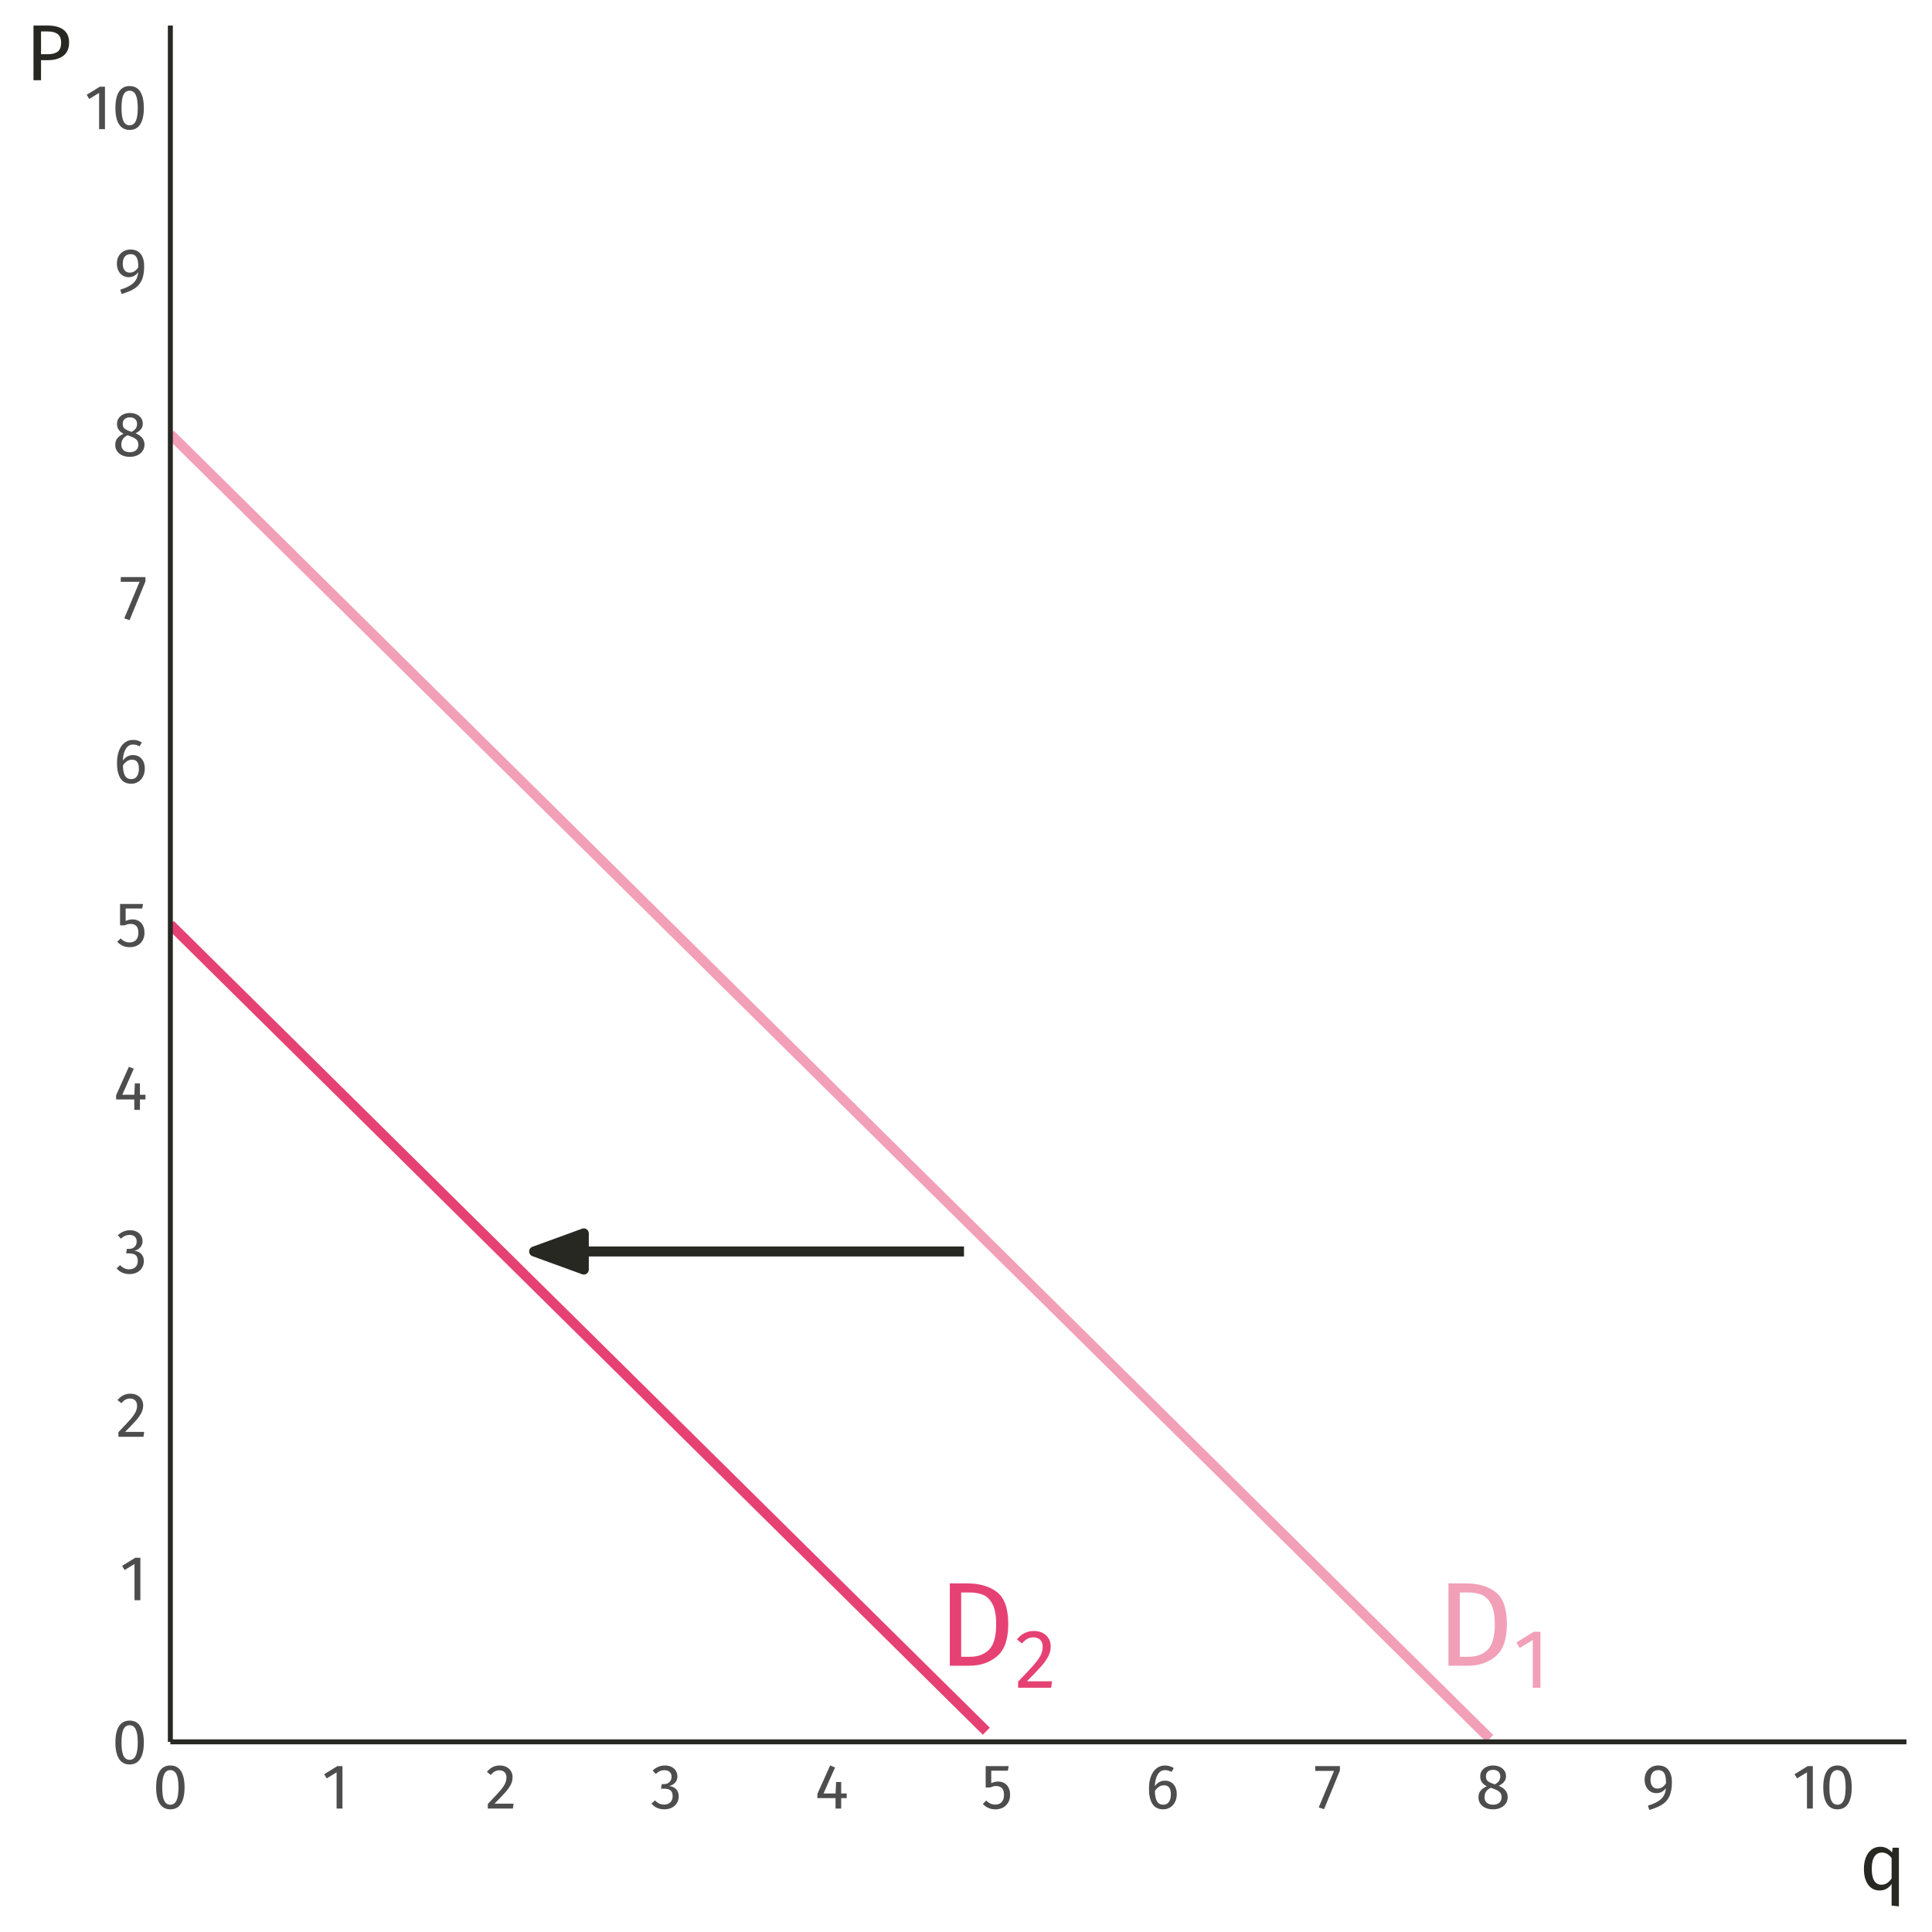
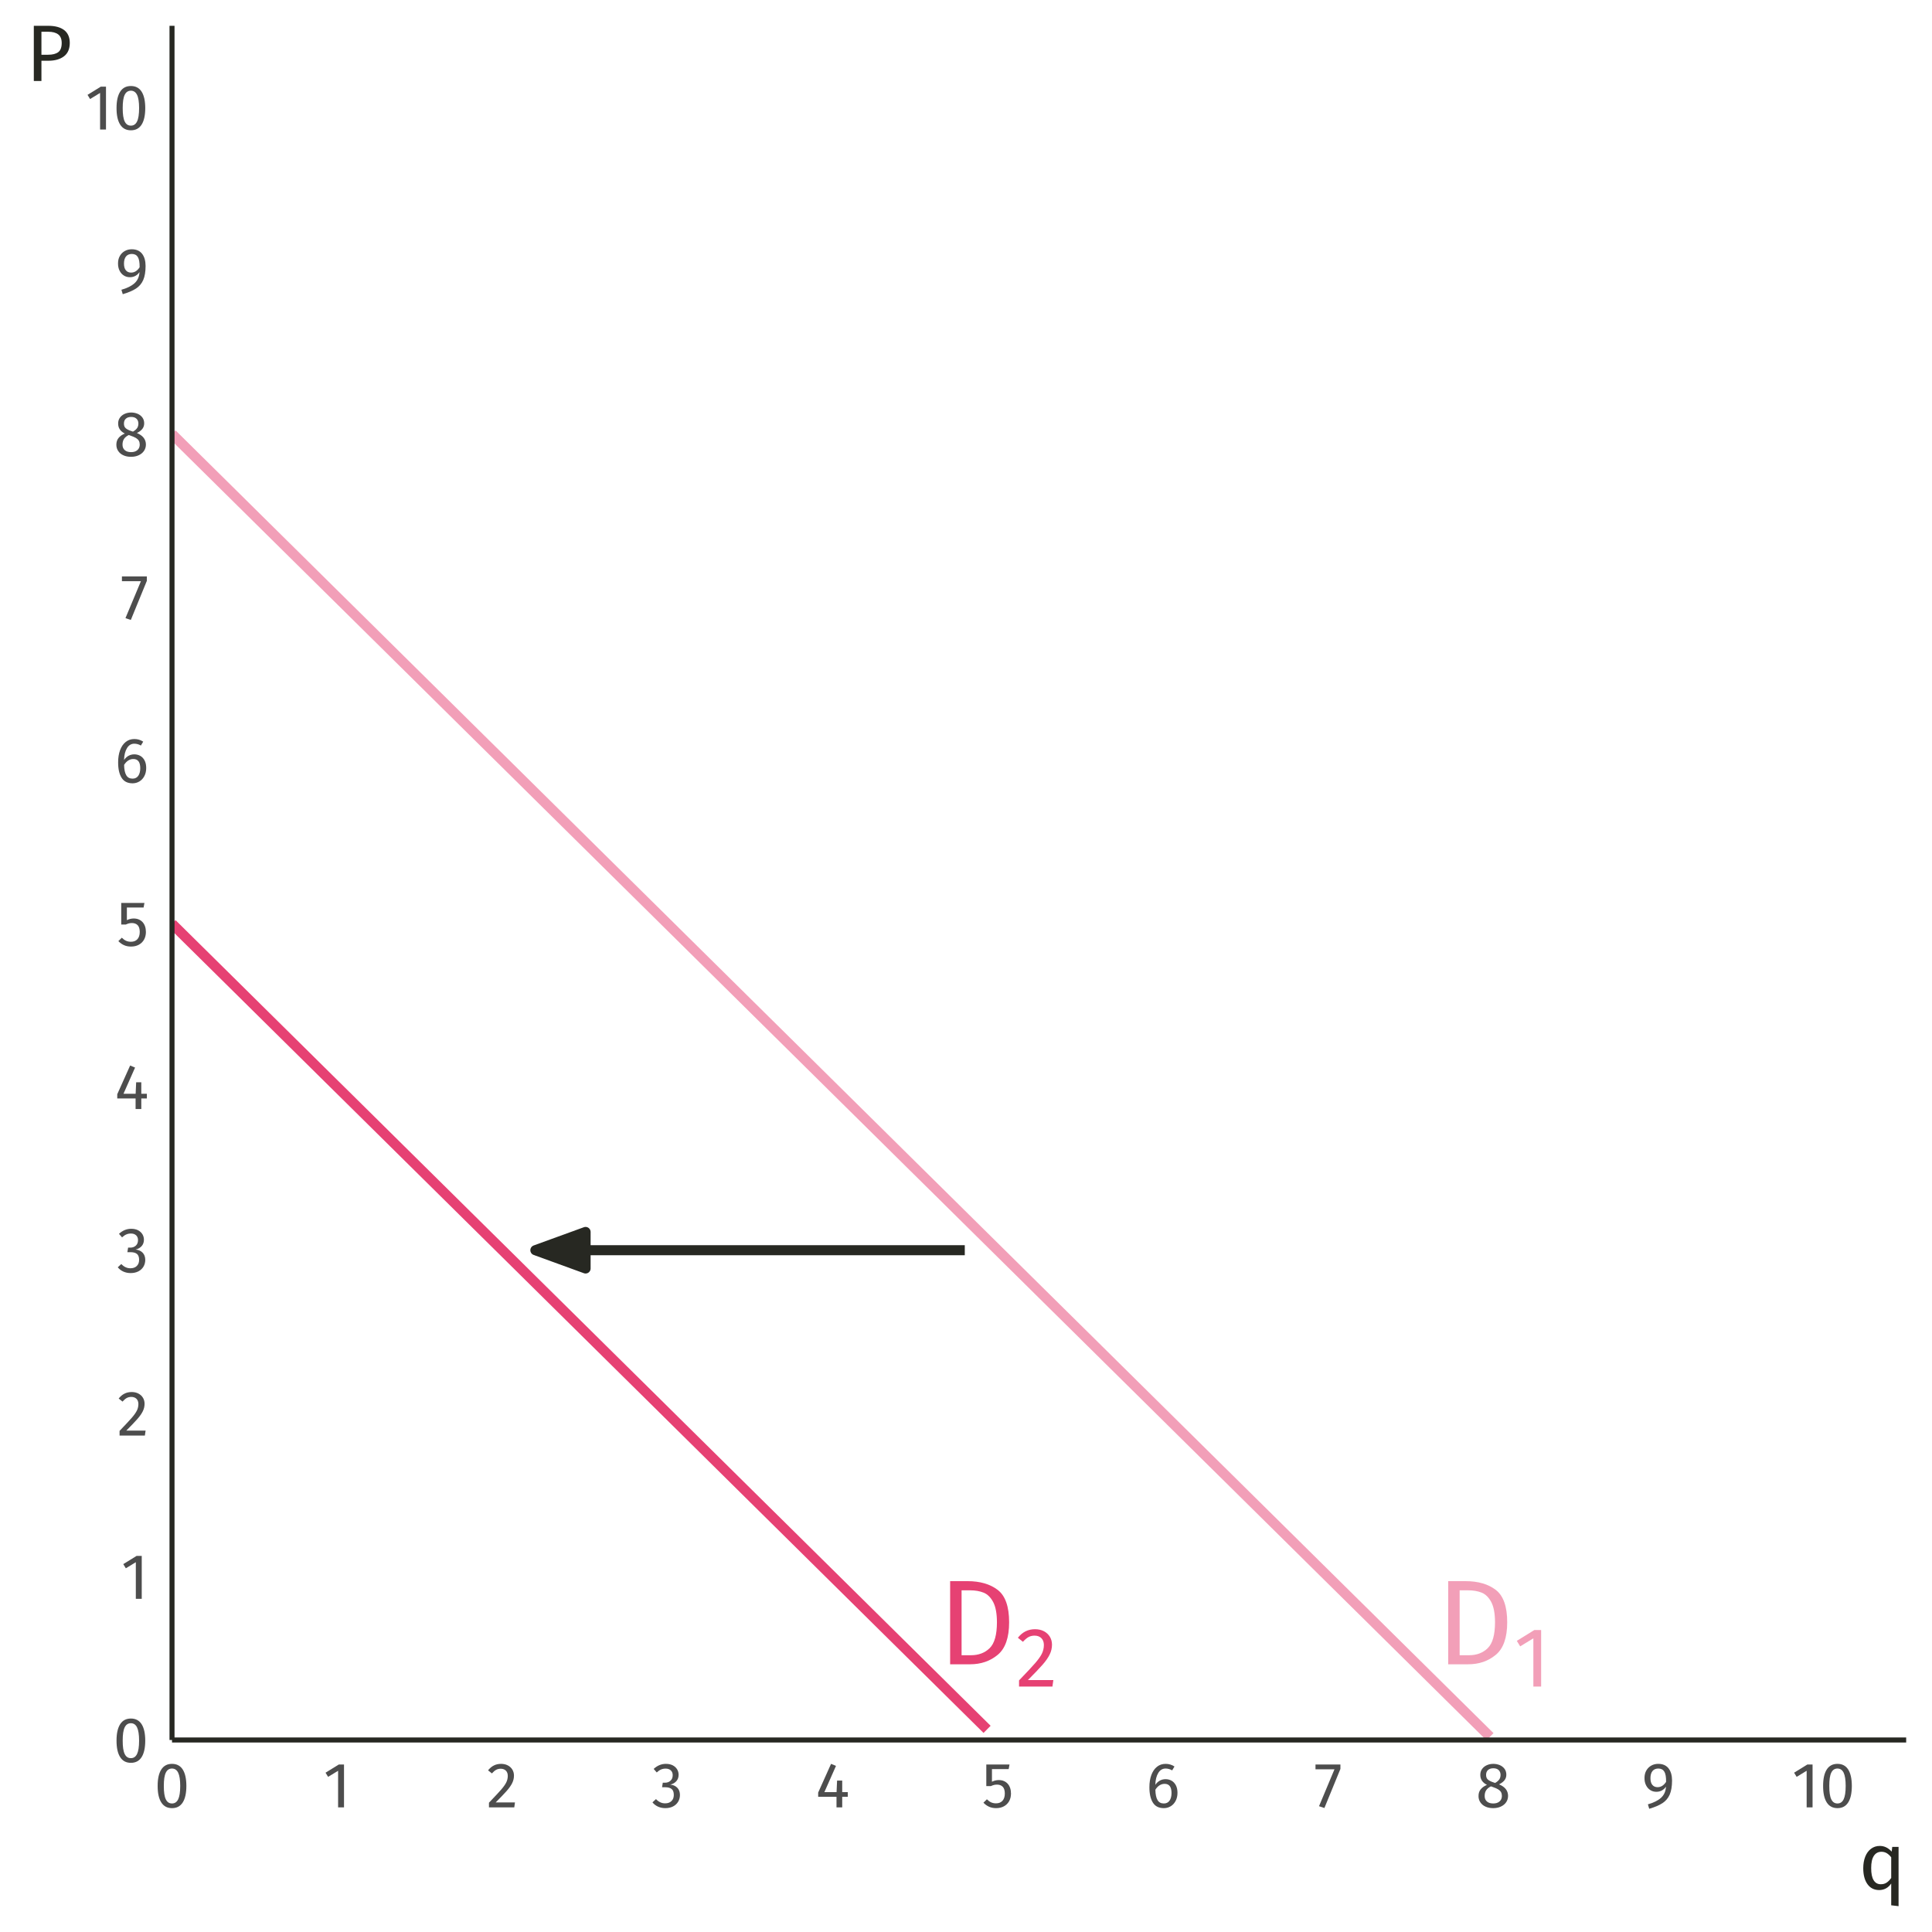
- <svg xmlns="http://www.w3.org/2000/svg" xmlns:xlink="http://www.w3.org/1999/xlink" width="414pt" height="414pt" viewBox="0 0 414 414" version="1.1">
+ <svg xmlns="http://www.w3.org/2000/svg" xmlns:xlink="http://www.w3.org/1999/xlink" width="410pt" height="410pt" viewBox="0 0 410 410" version="1.1">
  <defs>
    <g>
      <symbol overflow="visible" id="glyph0-0">
        <path style="stroke:none;" d="M 13.906 -26.887 L 13.906 8.961 L 3.148 8.961 L 3.148 -26.887 Z M 12.523 -25.555 L 4.559 -25.555 L 4.559 7.633 L 12.523 7.633 Z M 8.297 -11.551 C 9.32 -11.547 10.047 -11.273 10.484 -10.73 C 10.918 -10.18 11.137 -9.473 11.141 -8.605 C 11.137 -7.695 10.945 -6.996 10.562 -6.504 C 10.176 -6.008 9.559 -5.699 8.707 -5.582 L 8.707 -4.43 C 8.707 -4.242 8.641 -4.09 8.516 -3.98 C 8.383 -3.867 8.234 -3.812 8.066 -3.816 C 7.891 -3.812 7.742 -3.867 7.617 -3.98 C 7.488 -4.09 7.422 -4.242 7.426 -4.43 L 7.426 -6.582 C 8.328 -6.629 8.945 -6.797 9.27 -7.078 C 9.594 -7.359 9.754 -7.852 9.758 -8.555 C 9.754 -9.117 9.645 -9.551 9.422 -9.859 C 9.199 -10.164 8.789 -10.316 8.195 -10.32 C 7.699 -10.316 7.254 -10.223 6.863 -10.039 C 6.723 -9.984 6.613 -9.961 6.531 -9.961 C 6.34 -9.961 6.191 -10.016 6.082 -10.125 C 5.969 -10.234 5.91 -10.375 5.914 -10.551 C 5.91 -10.871 6.164 -11.117 6.668 -11.293 C 7.172 -11.461 7.715 -11.547 8.297 -11.551 Z M 8.066 -3.074 C 8.32 -3.07 8.531 -2.984 8.703 -2.816 C 8.871 -2.645 8.957 -2.43 8.961 -2.176 C 8.957 -1.898 8.871 -1.672 8.703 -1.496 C 8.531 -1.316 8.32 -1.23 8.066 -1.23 C 7.809 -1.23 7.594 -1.316 7.426 -1.496 C 7.254 -1.672 7.172 -1.898 7.172 -2.176 C 7.172 -2.43 7.254 -2.645 7.426 -2.816 C 7.594 -2.984 7.809 -3.07 8.066 -3.074 Z M 8.066 -3.074 " />
      </symbol>
      <symbol overflow="visible" id="glyph0-1">
        <path style="stroke:none;" d="M 6.25 -17.645 C 8.91 -17.641 11.047 -17.023 12.66 -15.785 C 14.273 -14.547 15.082 -12.254 15.082 -8.91 C 15.082 -5.648 14.273 -3.348 12.66 -2.008 C 11.047 -0.668 9.09 0 6.785 0 L 2.562 0 L 2.562 -17.645 Z M 4.992 -15.699 L 4.992 -1.922 L 6.965 -1.922 C 8.602 -1.922 9.934 -2.422 10.957 -3.43 C 11.98 -4.434 12.492 -6.262 12.496 -8.91 C 12.492 -10.77 12.227 -12.199 11.703 -13.199 C 11.172 -14.195 10.5 -14.863 9.68 -15.199 C 8.859 -15.531 7.895 -15.695 6.785 -15.699 Z M 4.992 -15.699 " />
      </symbol>
      <symbol overflow="visible" id="glyph1-0">
        <path style="stroke:none;" d="M 9.734 -18.82 L 9.734 6.273 L 2.203 6.273 L 2.203 -18.82 Z M 8.766 -17.891 L 3.191 -17.891 L 3.191 5.34 L 8.766 5.34 Z M 5.809 -8.086 C 6.52 -8.086 7.031 -7.895 7.34 -7.512 C 7.641 -7.129 7.793 -6.633 7.797 -6.023 C 7.793 -5.391 7.66 -4.898 7.395 -4.551 C 7.125 -4.203 6.691 -3.988 6.094 -3.906 L 6.094 -3.102 C 6.094 -2.965 6.047 -2.859 5.957 -2.785 C 5.867 -2.707 5.762 -2.672 5.645 -2.672 C 5.523 -2.672 5.422 -2.707 5.332 -2.785 C 5.242 -2.859 5.195 -2.965 5.199 -3.102 L 5.199 -4.605 C 5.828 -4.641 6.258 -4.758 6.488 -4.957 C 6.711 -5.152 6.824 -5.496 6.828 -5.988 C 6.824 -6.379 6.746 -6.68 6.594 -6.898 C 6.438 -7.109 6.152 -7.219 5.734 -7.223 C 5.387 -7.219 5.078 -7.152 4.805 -7.027 C 4.707 -6.988 4.629 -6.973 4.57 -6.973 C 4.438 -6.973 4.332 -7.012 4.258 -7.09 C 4.176 -7.168 4.137 -7.266 4.141 -7.387 C 4.137 -7.609 4.312 -7.781 4.668 -7.906 C 5.02 -8.023 5.398 -8.086 5.809 -8.086 Z M 5.645 -2.152 C 5.82 -2.148 5.973 -2.09 6.094 -1.973 C 6.211 -1.852 6.27 -1.703 6.273 -1.523 C 6.27 -1.332 6.211 -1.172 6.094 -1.047 C 5.973 -0.918 5.82 -0.855 5.645 -0.859 C 5.465 -0.855 5.316 -0.918 5.199 -1.047 C 5.074 -1.172 5.016 -1.332 5.02 -1.523 C 5.016 -1.703 5.074 -1.852 5.199 -1.973 C 5.316 -2.09 5.465 -2.148 5.645 -2.152 Z M 5.645 -2.152 " />
      </symbol>
      <symbol overflow="visible" id="glyph1-1">
        <path style="stroke:none;" d="M 5.789 -11.992 L 5.789 0 L 4.141 0 L 4.141 -10.234 L 1.344 -8.531 L 0.629 -9.699 L 4.34 -11.992 Z M 5.789 -11.992 " />
      </symbol>
      <symbol overflow="visible" id="glyph1-2">
        <path style="stroke:none;" d="M 4.086 -12.172 C 4.801 -12.168 5.434 -12.027 5.977 -11.742 C 6.52 -11.453 6.941 -11.059 7.242 -10.566 C 7.539 -10.066 7.688 -9.508 7.691 -8.891 C 7.688 -8.156 7.523 -7.457 7.195 -6.793 C 6.867 -6.121 6.359 -5.398 5.68 -4.625 C 4.996 -3.844 3.965 -2.762 2.582 -1.379 L 7.977 -1.379 L 7.781 0 L 0.699 0 L 0.699 -1.309 C 2.297 -2.965 3.434 -4.184 4.105 -4.957 C 4.773 -5.727 5.25 -6.398 5.539 -6.973 C 5.82 -7.543 5.965 -8.156 5.969 -8.82 C 5.965 -9.438 5.785 -9.926 5.43 -10.277 C 5.07 -10.629 4.594 -10.805 3.996 -10.809 C 3.504 -10.805 3.074 -10.703 2.707 -10.504 C 2.336 -10.297 1.941 -9.961 1.523 -9.5 L 0.449 -10.359 C 0.938 -10.969 1.48 -11.422 2.078 -11.723 C 2.676 -12.02 3.344 -12.168 4.086 -12.172 Z M 4.086 -12.172 " />
      </symbol>
      <symbol overflow="visible" id="glyph2-0">
        <path style="stroke:none;" d="M 7.387 -14.281 L 7.387 4.762 L 1.672 4.762 L 1.672 -14.281 Z M 6.652 -13.574 L 2.422 -13.574 L 2.422 4.055 L 6.652 4.055 Z M 4.406 -6.133 C 4.949 -6.129 5.336 -5.984 5.566 -5.695 C 5.797 -5.406 5.91 -5.031 5.914 -4.57 C 5.91 -4.086 5.809 -3.711 5.609 -3.453 C 5.402 -3.188 5.074 -3.027 4.625 -2.965 L 4.625 -2.352 C 4.621 -2.25 4.59 -2.172 4.523 -2.113 C 4.453 -2.055 4.371 -2.027 4.285 -2.027 C 4.191 -2.027 4.113 -2.055 4.047 -2.113 C 3.977 -2.172 3.941 -2.25 3.945 -2.352 L 3.945 -3.496 C 4.422 -3.52 4.75 -3.605 4.922 -3.758 C 5.094 -3.906 5.18 -4.168 5.18 -4.543 C 5.18 -4.84 5.121 -5.07 5.004 -5.234 C 4.887 -5.395 4.668 -5.477 4.352 -5.48 C 4.086 -5.477 3.852 -5.43 3.645 -5.332 C 3.57 -5.301 3.512 -5.285 3.469 -5.289 C 3.367 -5.285 3.285 -5.316 3.23 -5.379 C 3.168 -5.438 3.141 -5.512 3.141 -5.602 C 3.141 -5.773 3.273 -5.902 3.543 -5.996 C 3.809 -6.082 4.098 -6.129 4.406 -6.133 Z M 4.285 -1.633 C 4.418 -1.629 4.531 -1.582 4.625 -1.496 C 4.711 -1.402 4.758 -1.289 4.762 -1.156 C 4.758 -1.008 4.711 -0.887 4.625 -0.793 C 4.531 -0.695 4.418 -0.648 4.285 -0.652 C 4.145 -0.648 4.031 -0.695 3.941 -0.793 C 3.852 -0.887 3.809 -1.008 3.809 -1.156 C 3.809 -1.289 3.852 -1.402 3.941 -1.496 C 4.031 -1.582 4.145 -1.629 4.285 -1.633 Z M 4.285 -1.633 " />
      </symbol>
      <symbol overflow="visible" id="glyph2-1">
        <path style="stroke:none;" d="M 3.793 -9.234 C 4.797 -9.234 5.559 -8.832 6.07 -8.031 C 6.582 -7.227 6.836 -6.062 6.84 -4.543 C 6.836 -3.016 6.582 -1.852 6.07 -1.047 C 5.559 -0.238 4.797 0.164 3.793 0.164 C 2.785 0.164 2.027 -0.238 1.516 -1.047 C 1 -1.852 0.742 -3.016 0.746 -4.543 C 0.742 -6.062 1 -7.227 1.516 -8.031 C 2.027 -8.832 2.785 -9.234 3.793 -9.234 Z M 3.793 -8.242 C 3.199 -8.238 2.762 -7.949 2.48 -7.371 C 2.191 -6.789 2.051 -5.844 2.055 -4.543 C 2.051 -3.234 2.191 -2.289 2.48 -1.707 C 2.762 -1.117 3.199 -0.824 3.793 -0.828 C 4.371 -0.824 4.809 -1.117 5.098 -1.707 C 5.387 -2.289 5.531 -3.234 5.535 -4.543 C 5.531 -5.836 5.387 -6.777 5.098 -7.363 C 4.809 -7.945 4.371 -8.238 3.793 -8.242 Z M 3.793 -8.242 " />
      </symbol>
      <symbol overflow="visible" id="glyph2-2">
        <path style="stroke:none;" d="M 4.395 -9.098 L 4.395 0 L 3.141 0 L 3.141 -7.766 L 1.02 -6.473 L 0.477 -7.359 L 3.293 -9.098 Z M 4.395 -9.098 " />
      </symbol>
      <symbol overflow="visible" id="glyph2-3">
        <path style="stroke:none;" d="M 3.102 -9.234 C 3.641 -9.234 4.121 -9.125 4.535 -8.906 C 4.949 -8.688 5.27 -8.391 5.496 -8.016 C 5.723 -7.641 5.836 -7.215 5.836 -6.746 C 5.836 -6.188 5.711 -5.656 5.461 -5.152 C 5.211 -4.645 4.824 -4.098 4.309 -3.508 C 3.789 -2.918 3.008 -2.098 1.957 -1.047 L 6.051 -1.047 L 5.902 0 L 0.531 0 L 0.531 -0.992 C 1.742 -2.25 2.602 -3.172 3.113 -3.758 C 3.617 -4.34 3.98 -4.852 4.199 -5.289 C 4.414 -5.723 4.523 -6.191 4.527 -6.691 C 4.523 -7.16 4.387 -7.527 4.117 -7.797 C 3.844 -8.062 3.48 -8.195 3.031 -8.199 C 2.656 -8.195 2.332 -8.121 2.055 -7.969 C 1.77 -7.812 1.469 -7.559 1.156 -7.207 L 0.34 -7.859 C 0.711 -8.32 1.121 -8.668 1.578 -8.895 C 2.027 -9.121 2.535 -9.234 3.102 -9.234 Z M 3.102 -9.234 " />
      </symbol>
      <symbol overflow="visible" id="glyph2-4">
        <path style="stroke:none;" d="M 3.059 -9.234 C 3.621 -9.234 4.102 -9.129 4.508 -8.922 C 4.906 -8.711 5.215 -8.43 5.434 -8.078 C 5.645 -7.723 5.754 -7.336 5.754 -6.922 C 5.754 -6.367 5.59 -5.914 5.27 -5.555 C 4.945 -5.195 4.52 -4.953 3.984 -4.828 C 4.59 -4.773 5.082 -4.555 5.465 -4.176 C 5.844 -3.793 6.035 -3.277 6.039 -2.625 C 6.035 -2.098 5.906 -1.621 5.656 -1.195 C 5.398 -0.77 5.039 -0.434 4.57 -0.195 C 4.098 0.047 3.551 0.164 2.938 0.164 C 2.383 0.164 1.875 0.062 1.414 -0.141 C 0.949 -0.344 0.547 -0.648 0.203 -1.062 L 0.953 -1.754 C 1.25 -1.441 1.555 -1.215 1.871 -1.074 C 2.18 -0.926 2.523 -0.855 2.898 -0.855 C 3.465 -0.855 3.914 -1.016 4.242 -1.34 C 4.57 -1.66 4.734 -2.094 4.734 -2.637 C 4.734 -3.234 4.578 -3.656 4.27 -3.902 C 3.961 -4.145 3.512 -4.266 2.926 -4.27 L 2.242 -4.27 L 2.395 -5.234 L 2.855 -5.234 C 3.324 -5.23 3.719 -5.371 4.031 -5.656 C 4.344 -5.934 4.5 -6.328 4.5 -6.84 C 4.5 -7.262 4.363 -7.602 4.094 -7.852 C 3.82 -8.102 3.453 -8.227 2.992 -8.227 C 2.637 -8.227 2.312 -8.16 2.02 -8.035 C 1.723 -7.906 1.422 -7.699 1.113 -7.41 L 0.461 -8.16 C 1.23 -8.875 2.098 -9.234 3.059 -9.234 Z M 3.059 -9.234 " />
      </symbol>
      <symbol overflow="visible" id="glyph2-5">
        <path style="stroke:none;" d="M 6.828 -3.238 L 6.828 -2.242 L 5.645 -2.242 L 5.645 0 L 4.434 0 L 4.434 -2.242 L 0.543 -2.242 L 0.543 -3.141 L 3.277 -9.234 L 4.324 -8.801 L 1.863 -3.238 L 4.445 -3.238 L 4.555 -5.684 L 5.645 -5.684 L 5.645 -3.238 Z M 6.828 -3.238 " />
      </symbol>
      <symbol overflow="visible" id="glyph2-6">
        <path style="stroke:none;" d="M 5.711 -8.121 L 2.164 -8.121 L 2.164 -5.441 C 2.621 -5.672 3.105 -5.789 3.617 -5.793 C 4.395 -5.789 5.023 -5.531 5.496 -5.023 C 5.965 -4.508 6.199 -3.805 6.203 -2.91 C 6.199 -2.309 6.066 -1.777 5.809 -1.312 C 5.543 -0.844 5.176 -0.48 4.699 -0.223 C 4.223 0.035 3.672 0.164 3.047 0.164 C 2.492 0.164 1.996 0.066 1.562 -0.129 C 1.125 -0.324 0.723 -0.609 0.355 -0.992 L 1.09 -1.715 C 1.379 -1.422 1.676 -1.207 1.984 -1.066 C 2.293 -0.926 2.641 -0.855 3.031 -0.855 C 3.609 -0.855 4.066 -1.035 4.398 -1.398 C 4.727 -1.762 4.891 -2.273 4.895 -2.938 C 4.891 -3.594 4.742 -4.074 4.445 -4.379 C 4.145 -4.676 3.742 -4.828 3.238 -4.828 C 3 -4.828 2.781 -4.801 2.582 -4.754 C 2.383 -4.699 2.172 -4.621 1.945 -4.516 L 0.965 -4.516 L 0.965 -9.098 L 5.891 -9.098 Z M 5.711 -8.121 " />
      </symbol>
      <symbol overflow="visible" id="glyph2-7">
        <path style="stroke:none;" d="M 4.188 -5.984 C 4.648 -5.98 5.07 -5.871 5.453 -5.656 C 5.832 -5.438 6.137 -5.113 6.363 -4.68 C 6.59 -4.242 6.703 -3.711 6.703 -3.086 C 6.703 -2.441 6.574 -1.871 6.316 -1.379 C 6.059 -0.883 5.707 -0.504 5.27 -0.238 C 4.824 0.031 4.34 0.164 3.809 0.164 C 2.746 0.164 1.969 -0.227 1.48 -1.012 C 0.988 -1.797 0.742 -2.883 0.746 -4.27 C 0.742 -5.258 0.883 -6.125 1.16 -6.875 C 1.438 -7.617 1.832 -8.199 2.352 -8.613 C 2.867 -9.027 3.48 -9.234 4.188 -9.234 C 4.875 -9.234 5.5 -9.047 6.066 -8.676 L 5.574 -7.848 C 5.145 -8.105 4.68 -8.238 4.176 -8.242 C 3.52 -8.238 3.004 -7.926 2.625 -7.301 C 2.242 -6.676 2.031 -5.836 2 -4.789 C 2.559 -5.582 3.289 -5.98 4.188 -5.984 Z M 3.809 -0.828 C 4.332 -0.824 4.734 -1.023 5.02 -1.426 C 5.297 -1.824 5.438 -2.367 5.441 -3.047 C 5.438 -4.344 4.949 -4.992 3.973 -4.992 C 3.57 -4.992 3.199 -4.879 2.867 -4.656 C 2.531 -4.434 2.246 -4.129 2.012 -3.738 C 2.035 -2.738 2.191 -2.004 2.48 -1.535 C 2.762 -1.062 3.207 -0.824 3.809 -0.828 Z M 3.809 -0.828 " />
      </symbol>
      <symbol overflow="visible" id="glyph2-8">
        <path style="stroke:none;" d="M 5.629 -9.098 L 5.629 -8.16 L 2.23 0.137 L 1.09 -0.246 L 4.367 -8.078 L 0.34 -8.078 L 0.34 -9.098 Z M 5.629 -9.098 " />
      </symbol>
      <symbol overflow="visible" id="glyph2-9">
        <path style="stroke:none;" d="M 4.965 -4.883 C 6.238 -4.359 6.879 -3.543 6.883 -2.434 C 6.879 -1.934 6.746 -1.488 6.48 -1.094 C 6.211 -0.699 5.836 -0.391 5.355 -0.168 C 4.875 0.055 4.332 0.164 3.727 0.164 C 3.109 0.164 2.562 0.059 2.094 -0.16 C 1.617 -0.375 1.254 -0.68 1 -1.074 C 0.738 -1.461 0.609 -1.906 0.613 -2.406 C 0.609 -2.965 0.762 -3.438 1.066 -3.82 C 1.371 -4.203 1.816 -4.52 2.406 -4.773 C 1.926 -5.016 1.57 -5.312 1.34 -5.664 C 1.105 -6.012 0.988 -6.422 0.992 -6.895 C 0.988 -7.383 1.117 -7.805 1.379 -8.16 C 1.637 -8.512 1.977 -8.777 2.398 -8.961 C 2.816 -9.141 3.27 -9.234 3.754 -9.234 C 4.223 -9.234 4.668 -9.148 5.094 -8.977 C 5.512 -8.805 5.855 -8.543 6.121 -8.195 C 6.383 -7.844 6.516 -7.426 6.516 -6.938 C 6.516 -6.484 6.387 -6.094 6.133 -5.766 C 5.879 -5.438 5.488 -5.141 4.965 -4.883 Z M 3.754 -8.297 C 3.281 -8.297 2.906 -8.172 2.633 -7.93 C 2.352 -7.68 2.215 -7.332 2.219 -6.883 C 2.215 -6.445 2.348 -6.113 2.617 -5.887 C 2.883 -5.656 3.312 -5.449 3.902 -5.262 L 4.133 -5.18 C 4.539 -5.414 4.836 -5.664 5.016 -5.93 C 5.195 -6.191 5.285 -6.512 5.289 -6.895 C 5.285 -7.32 5.152 -7.66 4.887 -7.914 C 4.621 -8.168 4.242 -8.297 3.754 -8.297 Z M 3.738 -0.828 C 4.301 -0.824 4.746 -0.969 5.078 -1.262 C 5.406 -1.551 5.57 -1.938 5.574 -2.422 C 5.57 -2.742 5.508 -3.016 5.383 -3.242 C 5.254 -3.461 5.051 -3.656 4.773 -3.828 C 4.488 -3.992 4.094 -4.164 3.59 -4.34 L 3.25 -4.461 C 2.793 -4.238 2.457 -3.965 2.242 -3.637 C 2.023 -3.305 1.914 -2.895 1.918 -2.406 C 1.914 -1.906 2.078 -1.52 2.406 -1.242 C 2.73 -0.965 3.176 -0.824 3.738 -0.828 Z M 3.738 -0.828 " />
      </symbol>
      <symbol overflow="visible" id="glyph2-10">
        <path style="stroke:none;" d="M 3.523 -9.234 C 4.48 -9.234 5.211 -8.918 5.711 -8.289 C 6.207 -7.656 6.457 -6.793 6.461 -5.699 C 6.457 -4.453 6.289 -3.453 5.957 -2.699 C 5.617 -1.938 5.105 -1.336 4.418 -0.891 C 3.73 -0.441 2.797 -0.047 1.617 0.301 L 1.332 -0.641 C 2.543 -0.98 3.477 -1.449 4.129 -2.039 C 4.773 -2.629 5.121 -3.414 5.168 -4.395 C 4.957 -4.066 4.676 -3.801 4.324 -3.602 C 3.969 -3.402 3.57 -3.305 3.129 -3.305 C 2.656 -3.305 2.227 -3.422 1.848 -3.664 C 1.465 -3.902 1.164 -4.242 0.945 -4.684 C 0.719 -5.121 0.609 -5.637 0.613 -6.23 C 0.609 -6.84 0.742 -7.375 1.008 -7.832 C 1.27 -8.281 1.617 -8.629 2.059 -8.871 C 2.496 -9.113 2.984 -9.234 3.523 -9.234 Z M 3.387 -4.285 C 4.102 -4.281 4.703 -4.66 5.195 -5.414 C 5.211 -6.418 5.086 -7.141 4.82 -7.582 C 4.551 -8.02 4.129 -8.238 3.551 -8.242 C 3.012 -8.238 2.598 -8.062 2.309 -7.711 C 2.02 -7.355 1.875 -6.852 1.875 -6.203 C 1.875 -5.566 2.008 -5.086 2.281 -4.766 C 2.551 -4.441 2.922 -4.281 3.387 -4.285 Z M 3.387 -4.285 " />
      </symbol>
      <symbol overflow="visible" id="glyph3-0">
        <path style="stroke:none;" d="M 9.23 -17.852 L 9.23 5.949 L 2.09 5.949 L 2.09 -17.852 Z M 8.312 -16.965 L 3.027 -16.965 L 3.027 5.066 L 8.312 5.066 Z M 5.508 -7.668 C 6.188 -7.664 6.672 -7.48 6.961 -7.121 C 7.25 -6.754 7.395 -6.285 7.395 -5.711 C 7.395 -5.109 7.266 -4.645 7.012 -4.316 C 6.754 -3.984 6.344 -3.781 5.781 -3.707 L 5.781 -2.941 C 5.777 -2.816 5.734 -2.715 5.652 -2.641 C 5.562 -2.566 5.465 -2.531 5.355 -2.531 C 5.238 -2.531 5.137 -2.566 5.055 -2.641 C 4.969 -2.715 4.926 -2.816 4.93 -2.941 L 4.93 -4.367 C 5.527 -4.398 5.938 -4.512 6.152 -4.699 C 6.367 -4.887 6.473 -5.211 6.477 -5.68 C 6.473 -6.047 6.398 -6.336 6.254 -6.543 C 6.105 -6.746 5.836 -6.848 5.441 -6.852 C 5.109 -6.848 4.812 -6.785 4.555 -6.664 C 4.461 -6.625 4.391 -6.609 4.336 -6.613 C 4.211 -6.609 4.109 -6.645 4.035 -6.723 C 3.961 -6.793 3.926 -6.887 3.926 -7.004 C 3.926 -7.215 4.09 -7.379 4.426 -7.496 C 4.758 -7.605 5.121 -7.664 5.508 -7.668 Z M 5.355 -2.039 C 5.523 -2.039 5.664 -1.98 5.777 -1.867 C 5.891 -1.754 5.945 -1.613 5.949 -1.445 C 5.945 -1.262 5.891 -1.109 5.777 -0.992 C 5.664 -0.871 5.523 -0.812 5.355 -0.816 C 5.184 -0.812 5.039 -0.871 4.93 -0.992 C 4.812 -1.109 4.758 -1.262 4.762 -1.445 C 4.758 -1.613 4.812 -1.754 4.93 -1.867 C 5.039 -1.98 5.184 -2.039 5.355 -2.039 Z M 5.355 -2.039 " />
      </symbol>
      <symbol overflow="visible" id="glyph3-1">
        <path style="stroke:none;" d="M 8.551 -8.961 L 8.551 3.621 L 6.988 3.434 L 6.988 -1.191 C 6.691 -0.746 6.324 -0.402 5.891 -0.16 C 5.449 0.082 4.965 0.199 4.438 0.203 C 3.367 0.199 2.539 -0.219 1.945 -1.055 C 1.352 -1.891 1.055 -3.016 1.055 -4.438 C 1.055 -5.352 1.195 -6.168 1.477 -6.883 C 1.758 -7.598 2.164 -8.156 2.703 -8.559 C 3.234 -8.961 3.859 -9.164 4.574 -9.164 C 5.523 -9.164 6.363 -8.762 7.09 -7.957 L 7.207 -8.961 Z M 4.777 -1.035 C 5.25 -1.031 5.66 -1.141 6 -1.367 C 6.34 -1.586 6.668 -1.918 6.988 -2.363 L 6.988 -6.75 C 6.691 -7.133 6.375 -7.422 6.043 -7.625 C 5.707 -7.82 5.332 -7.922 4.914 -7.922 C 4.219 -7.922 3.684 -7.633 3.305 -7.055 C 2.926 -6.477 2.734 -5.613 2.738 -4.473 C 2.734 -3.312 2.91 -2.453 3.262 -1.887 C 3.609 -1.316 4.113 -1.031 4.777 -1.035 Z M 4.777 -1.035 " />
      </symbol>
      <symbol overflow="visible" id="glyph3-2">
        <path style="stroke:none;" d="M 4.777 -11.715 C 6.223 -11.711 7.344 -11.41 8.141 -10.805 C 8.93 -10.195 9.328 -9.289 9.332 -8.094 C 9.328 -6.809 8.914 -5.855 8.09 -5.234 C 7.262 -4.609 6.164 -4.301 4.793 -4.301 L 3.316 -4.301 L 3.316 0 L 1.699 0 L 1.699 -11.715 Z M 4.727 -5.574 C 5.664 -5.57 6.379 -5.754 6.875 -6.117 C 7.367 -6.48 7.617 -7.133 7.617 -8.074 C 7.617 -8.91 7.367 -9.516 6.875 -9.891 C 6.379 -10.266 5.676 -10.453 4.762 -10.453 L 3.316 -10.453 L 3.316 -5.574 Z M 4.727 -5.574 " />
      </symbol>
    </g>
    <clipPath id="clip1">
-       <path d="M 36.504 91 L 321 91 L 321 373.25 L 36.504 373.25 Z M 36.504 91 " />
+       <path d="M 36.504 91 L 318 91 L 318 370 L 36.504 370 Z M 36.504 91 " />
    </clipPath>
    <clipPath id="clip2">
-       <path d="M 36.504 197 L 213 197 L 213 373 L 36.504 373 Z M 36.504 197 " />
+       <path d="M 36.504 194 L 211 194 L 211 369 L 36.504 369 Z M 36.504 194 " />
    </clipPath>
  </defs>
  <g id="surface254">
-     <rect x="0" y="0" width="414" height="414" style="fill:rgb(100%,100%,100%);fill-opacity:1;stroke:none;" />
+     <rect x="0" y="0" width="410" height="410" style="fill:rgb(100%,100%,100%);fill-opacity:1;stroke:none;" />
    <g clip-path="url(#clip1)" clip-rule="nonzero">
-       <path style="fill:none;stroke-width:2.134;stroke-linecap:butt;stroke-linejoin:round;stroke:rgb(90.196%,25.49%,45.098%);stroke-opacity:0.502;stroke-miterlimit:10;" d="M 36.504 93.043 L 40.227 96.723 L 43.945 100.398 L 47.664 104.078 L 51.387 107.754 L 55.105 111.434 L 58.828 115.109 L 62.547 118.789 L 66.266 122.465 L 69.988 126.145 L 77.426 133.496 L 81.148 137.176 L 84.867 140.852 L 88.586 144.531 L 92.309 148.207 L 96.027 151.887 L 99.746 155.562 L 103.469 159.242 L 107.188 162.918 L 110.91 166.598 L 114.629 170.273 L 118.348 173.953 L 122.07 177.629 L 125.789 181.309 L 129.508 184.984 L 133.23 188.664 L 136.949 192.34 L 140.668 196.02 L 144.391 199.695 L 148.109 203.375 L 151.828 207.051 L 155.551 210.73 L 159.27 214.406 L 162.992 218.086 L 166.711 221.762 L 170.43 225.441 L 174.152 229.117 L 177.871 232.797 L 181.59 236.473 L 185.312 240.152 L 189.031 243.828 L 192.75 247.508 L 196.473 251.184 L 200.191 254.863 L 203.914 258.539 L 207.633 262.219 L 211.352 265.895 L 215.074 269.574 L 218.793 273.25 L 222.512 276.93 L 226.234 280.605 L 229.953 284.281 L 233.672 287.961 L 237.395 291.637 L 241.113 295.316 L 244.832 298.992 L 248.555 302.672 L 252.273 306.348 L 255.996 310.027 L 259.715 313.703 L 263.434 317.383 L 267.156 321.059 L 270.875 324.738 L 274.594 328.414 L 278.316 332.094 L 282.035 335.77 L 285.754 339.449 L 289.477 343.125 L 293.195 346.805 L 296.914 350.48 L 300.637 354.16 L 304.355 357.836 L 308.078 361.516 L 311.797 365.191 L 315.516 368.871 L 319.238 372.547 " />
+       <path style="fill:none;stroke-width:2.134;stroke-linecap:butt;stroke-linejoin:round;stroke:rgb(90.196%,25.49%,45.098%);stroke-opacity:0.502;stroke-miterlimit:10;" d="M 36.504 92.09 L 40.184 95.73 L 43.867 99.367 L 51.227 106.641 L 54.906 110.281 L 65.945 121.191 L 69.625 124.832 L 73.309 128.469 L 80.668 135.742 L 84.348 139.383 L 95.387 150.293 L 99.066 153.934 L 102.746 157.57 L 106.43 161.207 L 110.109 164.844 L 113.789 168.484 L 124.828 179.395 L 128.508 183.035 L 132.188 186.672 L 135.871 190.309 L 143.23 197.582 L 146.91 201.223 L 157.949 212.133 L 161.629 215.773 L 165.312 219.41 L 172.672 226.684 L 176.352 230.324 L 187.391 241.234 L 191.07 244.875 L 194.75 248.512 L 198.434 252.148 L 202.113 255.785 L 205.793 259.426 L 216.832 270.336 L 220.512 273.977 L 224.191 277.613 L 227.875 281.25 L 231.555 284.887 L 235.234 288.527 L 246.273 299.438 L 249.953 303.078 L 257.312 310.352 L 260.996 313.988 L 264.676 317.629 L 275.715 328.539 L 279.395 332.18 L 286.754 339.453 L 290.438 343.09 L 294.117 346.73 L 305.156 357.641 L 308.836 361.281 L 316.195 368.555 " />
    </g>
    <g style="fill:rgb(90.196%,25.49%,45.098%);fill-opacity:0.502;">
-       <use xlink:href="#glyph0-1" x="307.82" y="356.941" />
+       <use xlink:href="#glyph0-1" x="304.77" y="353.188" />
    </g>
    <g style="fill:rgb(90.196%,25.49%,45.098%);fill-opacity:0.502;">
-       <use xlink:href="#glyph1-1" x="324.309" y="361.664" />
+       <use xlink:href="#glyph1-1" x="321.262" y="357.914" />
    </g>
    <g clip-path="url(#clip2)" clip-rule="nonzero">
-       <path style="fill:none;stroke-width:2.134;stroke-linecap:butt;stroke-linejoin:round;stroke:rgb(90.196%,25.49%,45.098%);stroke-opacity:1;stroke-miterlimit:10;" d="M 36.504 198.121 L 40.227 201.797 L 43.945 205.477 L 47.664 209.152 L 51.387 212.832 L 55.105 216.508 L 58.828 220.188 L 62.547 223.863 L 66.266 227.543 L 69.988 231.219 L 73.707 234.898 L 77.426 238.574 L 81.148 242.254 L 84.867 245.93 L 88.586 249.609 L 92.309 253.285 L 96.027 256.965 L 99.746 260.641 L 103.469 264.32 L 107.188 267.996 L 110.91 271.676 L 118.348 279.027 L 122.07 282.707 L 125.789 286.383 L 129.508 290.062 L 133.23 293.738 L 136.949 297.418 L 140.668 301.094 L 144.391 304.773 L 148.109 308.449 L 151.828 312.129 L 155.551 315.805 L 159.27 319.484 L 162.992 323.16 L 166.711 326.84 L 170.43 330.516 L 174.152 334.195 L 177.871 337.871 L 181.59 341.551 L 185.312 345.227 L 189.031 348.906 L 192.75 352.582 L 196.473 356.262 L 200.191 359.938 L 203.914 363.617 L 207.633 367.293 L 211.352 370.973 " />
+       <path style="fill:none;stroke-width:2.134;stroke-linecap:butt;stroke-linejoin:round;stroke:rgb(90.196%,25.49%,45.098%);stroke-opacity:1;stroke-miterlimit:10;" d="M 36.504 196.023 L 40.184 199.664 L 43.867 203.301 L 51.227 210.574 L 54.906 214.215 L 65.945 225.125 L 69.625 228.766 L 73.309 232.402 L 80.668 239.676 L 84.348 243.316 L 95.387 254.227 L 99.066 257.867 L 102.746 261.504 L 106.43 265.141 L 110.109 268.777 L 113.789 272.418 L 124.828 283.328 L 128.508 286.969 L 132.188 290.605 L 135.871 294.242 L 139.551 297.879 L 143.23 301.52 L 154.27 312.43 L 157.949 316.07 L 161.629 319.707 L 165.312 323.344 L 168.992 326.98 L 172.672 330.621 L 183.711 341.531 L 187.391 345.172 L 194.75 352.445 L 198.434 356.082 L 202.113 359.723 L 209.473 366.996 " />
    </g>
-     <path style="fill:none;stroke-width:2.134;stroke-linecap:butt;stroke-linejoin:round;stroke:rgb(15.294%,15.686%,13.333%);stroke-opacity:1;stroke-miterlimit:10;" d="M 206.57 268.172 L 114.453 268.172 " />
-     <path style="fill-rule:nonzero;fill:rgb(15.294%,15.686%,13.333%);fill-opacity:1;stroke-width:2.134;stroke-linecap:butt;stroke-linejoin:round;stroke:rgb(15.294%,15.686%,13.333%);stroke-opacity:1;stroke-miterlimit:10;" d="M 125.105 264.293 L 114.453 268.172 L 125.105 272.051 Z M 125.105 264.293 " />
+     <path style="fill:none;stroke-width:2.134;stroke-linecap:butt;stroke-linejoin:round;stroke:rgb(15.294%,15.686%,13.333%);stroke-opacity:1;stroke-miterlimit:10;" d="M 204.742 265.312 L 113.613 265.312 " />
+     <path style="fill-rule:nonzero;fill:rgb(15.294%,15.686%,13.333%);fill-opacity:1;stroke-width:2.134;stroke-linecap:butt;stroke-linejoin:round;stroke:rgb(15.294%,15.686%,13.333%);stroke-opacity:1;stroke-miterlimit:10;" d="M 124.27 261.438 L 113.613 265.312 L 124.27 269.191 Z M 124.27 261.438 " />
    <g style="fill:rgb(90.196%,25.49%,45.098%);fill-opacity:1;">
-       <use xlink:href="#glyph0-1" x="200.973" y="356.941" />
+       <use xlink:href="#glyph0-1" x="199.07" y="353.188" />
    </g>
    <g style="fill:rgb(90.196%,25.49%,45.098%);fill-opacity:1;">
-       <use xlink:href="#glyph1-2" x="217.465" y="361.664" />
+       <use xlink:href="#glyph1-2" x="215.559" y="357.914" />
    </g>
-     <path style="fill:none;stroke-width:1.067;stroke-linecap:butt;stroke-linejoin:round;stroke:rgb(15.294%,15.686%,13.333%);stroke-opacity:1;stroke-miterlimit:10;" d="M 36.504 373.25 L 36.504 5.48 " />
+     <path style="fill:none;stroke-width:1.067;stroke-linecap:butt;stroke-linejoin:round;stroke:rgb(15.294%,15.686%,13.333%);stroke-opacity:1;stroke-miterlimit:10;" d="M 36.504 369.25 L 36.504 5.48 " />
    <g style="fill:rgb(30.196%,30.196%,30.196%);fill-opacity:1;">
-       <use xlink:href="#glyph2-1" x="23.984" y="377.934" />
+       <use xlink:href="#glyph2-1" x="23.984" y="373.934" />
    </g>
    <g style="fill:rgb(30.196%,30.196%,30.196%);fill-opacity:1;">
-       <use xlink:href="#glyph2-2" x="25.684" y="342.906" />
+       <use xlink:href="#glyph2-2" x="25.684" y="339.289" />
    </g>
    <g style="fill:rgb(30.196%,30.196%,30.196%);fill-opacity:1;">
-       <use xlink:href="#glyph2-3" x="24.844" y="307.883" />
+       <use xlink:href="#glyph2-3" x="24.844" y="304.645" />
    </g>
    <g style="fill:rgb(30.196%,30.196%,30.196%);fill-opacity:1;">
-       <use xlink:href="#glyph2-4" x="24.789" y="272.855" />
+       <use xlink:href="#glyph2-4" x="24.789" y="270" />
    </g>
    <g style="fill:rgb(30.196%,30.196%,30.196%);fill-opacity:1;">
-       <use xlink:href="#glyph2-5" x="24.34" y="237.832" />
+       <use xlink:href="#glyph2-5" x="24.34" y="235.355" />
    </g>
    <g style="fill:rgb(30.196%,30.196%,30.196%);fill-opacity:1;">
-       <use xlink:href="#glyph2-6" x="24.762" y="202.805" />
+       <use xlink:href="#glyph2-6" x="24.762" y="200.711" />
    </g>
    <g style="fill:rgb(30.196%,30.196%,30.196%);fill-opacity:1;">
-       <use xlink:href="#glyph2-7" x="24.324" y="167.781" />
+       <use xlink:href="#glyph2-7" x="24.324" y="166.066" />
    </g>
    <g style="fill:rgb(30.196%,30.196%,30.196%);fill-opacity:1;">
-       <use xlink:href="#glyph2-8" x="25.535" y="132.754" />
+       <use xlink:href="#glyph2-8" x="25.535" y="131.422" />
    </g>
    <g style="fill:rgb(30.196%,30.196%,30.196%);fill-opacity:1;">
-       <use xlink:href="#glyph2-9" x="24.082" y="97.73" />
+       <use xlink:href="#glyph2-9" x="24.082" y="96.777" />
    </g>
    <g style="fill:rgb(30.196%,30.196%,30.196%);fill-opacity:1;">
-       <use xlink:href="#glyph2-10" x="24.434" y="62.703" />
+       <use xlink:href="#glyph2-10" x="24.434" y="62.133" />
    </g>
    <g style="fill:rgb(30.196%,30.196%,30.196%);fill-opacity:1;">
-       <use xlink:href="#glyph2-2" x="18.098" y="27.676" />
-       <use xlink:href="#glyph2-1" x="23.986" y="27.676" />
+       <use xlink:href="#glyph2-2" x="18.098" y="27.488" />
+       <use xlink:href="#glyph2-1" x="23.986" y="27.488" />
    </g>
-     <path style="fill:none;stroke-width:1.067;stroke-linecap:butt;stroke-linejoin:round;stroke:rgb(15.294%,15.686%,13.333%);stroke-opacity:1;stroke-miterlimit:10;" d="M 36.504 373.25 L 408.52 373.25 " />
+     <path style="fill:none;stroke-width:1.067;stroke-linecap:butt;stroke-linejoin:round;stroke:rgb(15.294%,15.686%,13.333%);stroke-opacity:1;stroke-miterlimit:10;" d="M 36.504 369.25 L 404.52 369.25 " />
    <g style="fill:rgb(30.196%,30.196%,30.196%);fill-opacity:1;">
-       <use xlink:href="#glyph2-1" x="32.711" y="387.551" />
+       <use xlink:href="#glyph2-1" x="32.711" y="383.551" />
    </g>
    <g style="fill:rgb(30.196%,30.196%,30.196%);fill-opacity:1;">
-       <use xlink:href="#glyph2-2" x="68.988" y="387.551" />
+       <use xlink:href="#glyph2-2" x="68.609" y="383.551" />
    </g>
    <g style="fill:rgb(30.196%,30.196%,30.196%);fill-opacity:1;">
-       <use xlink:href="#glyph2-3" x="104" y="387.551" />
+       <use xlink:href="#glyph2-3" x="103.234" y="383.551" />
    </g>
    <g style="fill:rgb(30.196%,30.196%,30.196%);fill-opacity:1;">
-       <use xlink:href="#glyph2-4" x="139.402" y="387.551" />
+       <use xlink:href="#glyph2-4" x="138.258" y="383.551" />
    </g>
    <g style="fill:rgb(30.196%,30.196%,30.196%);fill-opacity:1;">
-       <use xlink:href="#glyph2-5" x="174.609" y="387.551" />
+       <use xlink:href="#glyph2-5" x="173.086" y="383.551" />
    </g>
    <g style="fill:rgb(30.196%,30.196%,30.196%);fill-opacity:1;">
-       <use xlink:href="#glyph2-6" x="210.25" y="387.551" />
+       <use xlink:href="#glyph2-6" x="208.344" y="383.551" />
    </g>
    <g style="fill:rgb(30.196%,30.196%,30.196%);fill-opacity:1;">
-       <use xlink:href="#glyph2-7" x="245.461" y="387.551" />
+       <use xlink:href="#glyph2-7" x="243.176" y="383.551" />
    </g>
    <g style="fill:rgb(30.196%,30.196%,30.196%);fill-opacity:1;">
-       <use xlink:href="#glyph2-8" x="281.496" y="387.551" />
+       <use xlink:href="#glyph2-8" x="278.828" y="383.551" />
    </g>
    <g style="fill:rgb(30.196%,30.196%,30.196%);fill-opacity:1;">
-       <use xlink:href="#glyph2-9" x="316.199" y="387.551" />
+       <use xlink:href="#glyph2-9" x="313.152" y="383.551" />
    </g>
    <g style="fill:rgb(30.196%,30.196%,30.196%);fill-opacity:1;">
-       <use xlink:href="#glyph2-10" x="351.805" y="387.551" />
+       <use xlink:href="#glyph2-10" x="348.375" y="383.551" />
    </g>
    <g style="fill:rgb(30.196%,30.196%,30.196%);fill-opacity:1;">
-       <use xlink:href="#glyph2-2" x="384.066" y="387.551" />
-       <use xlink:href="#glyph2-1" x="389.955" y="387.551" />
+       <use xlink:href="#glyph2-2" x="380.258" y="383.551" />
+       <use xlink:href="#glyph2-1" x="386.147" y="383.551" />
    </g>
    <g style="fill:rgb(15.294%,15.686%,13.333%);fill-opacity:1;">
-       <use xlink:href="#glyph3-1" x="398.355" y="404.898" />
+       <use xlink:href="#glyph3-1" x="394.355" y="400.898" />
    </g>
    <g style="fill:rgb(15.294%,15.686%,13.333%);fill-opacity:1;">
      <use xlink:href="#glyph3-2" x="5.477" y="17.191" />
    </g>
  </g>
</svg>
